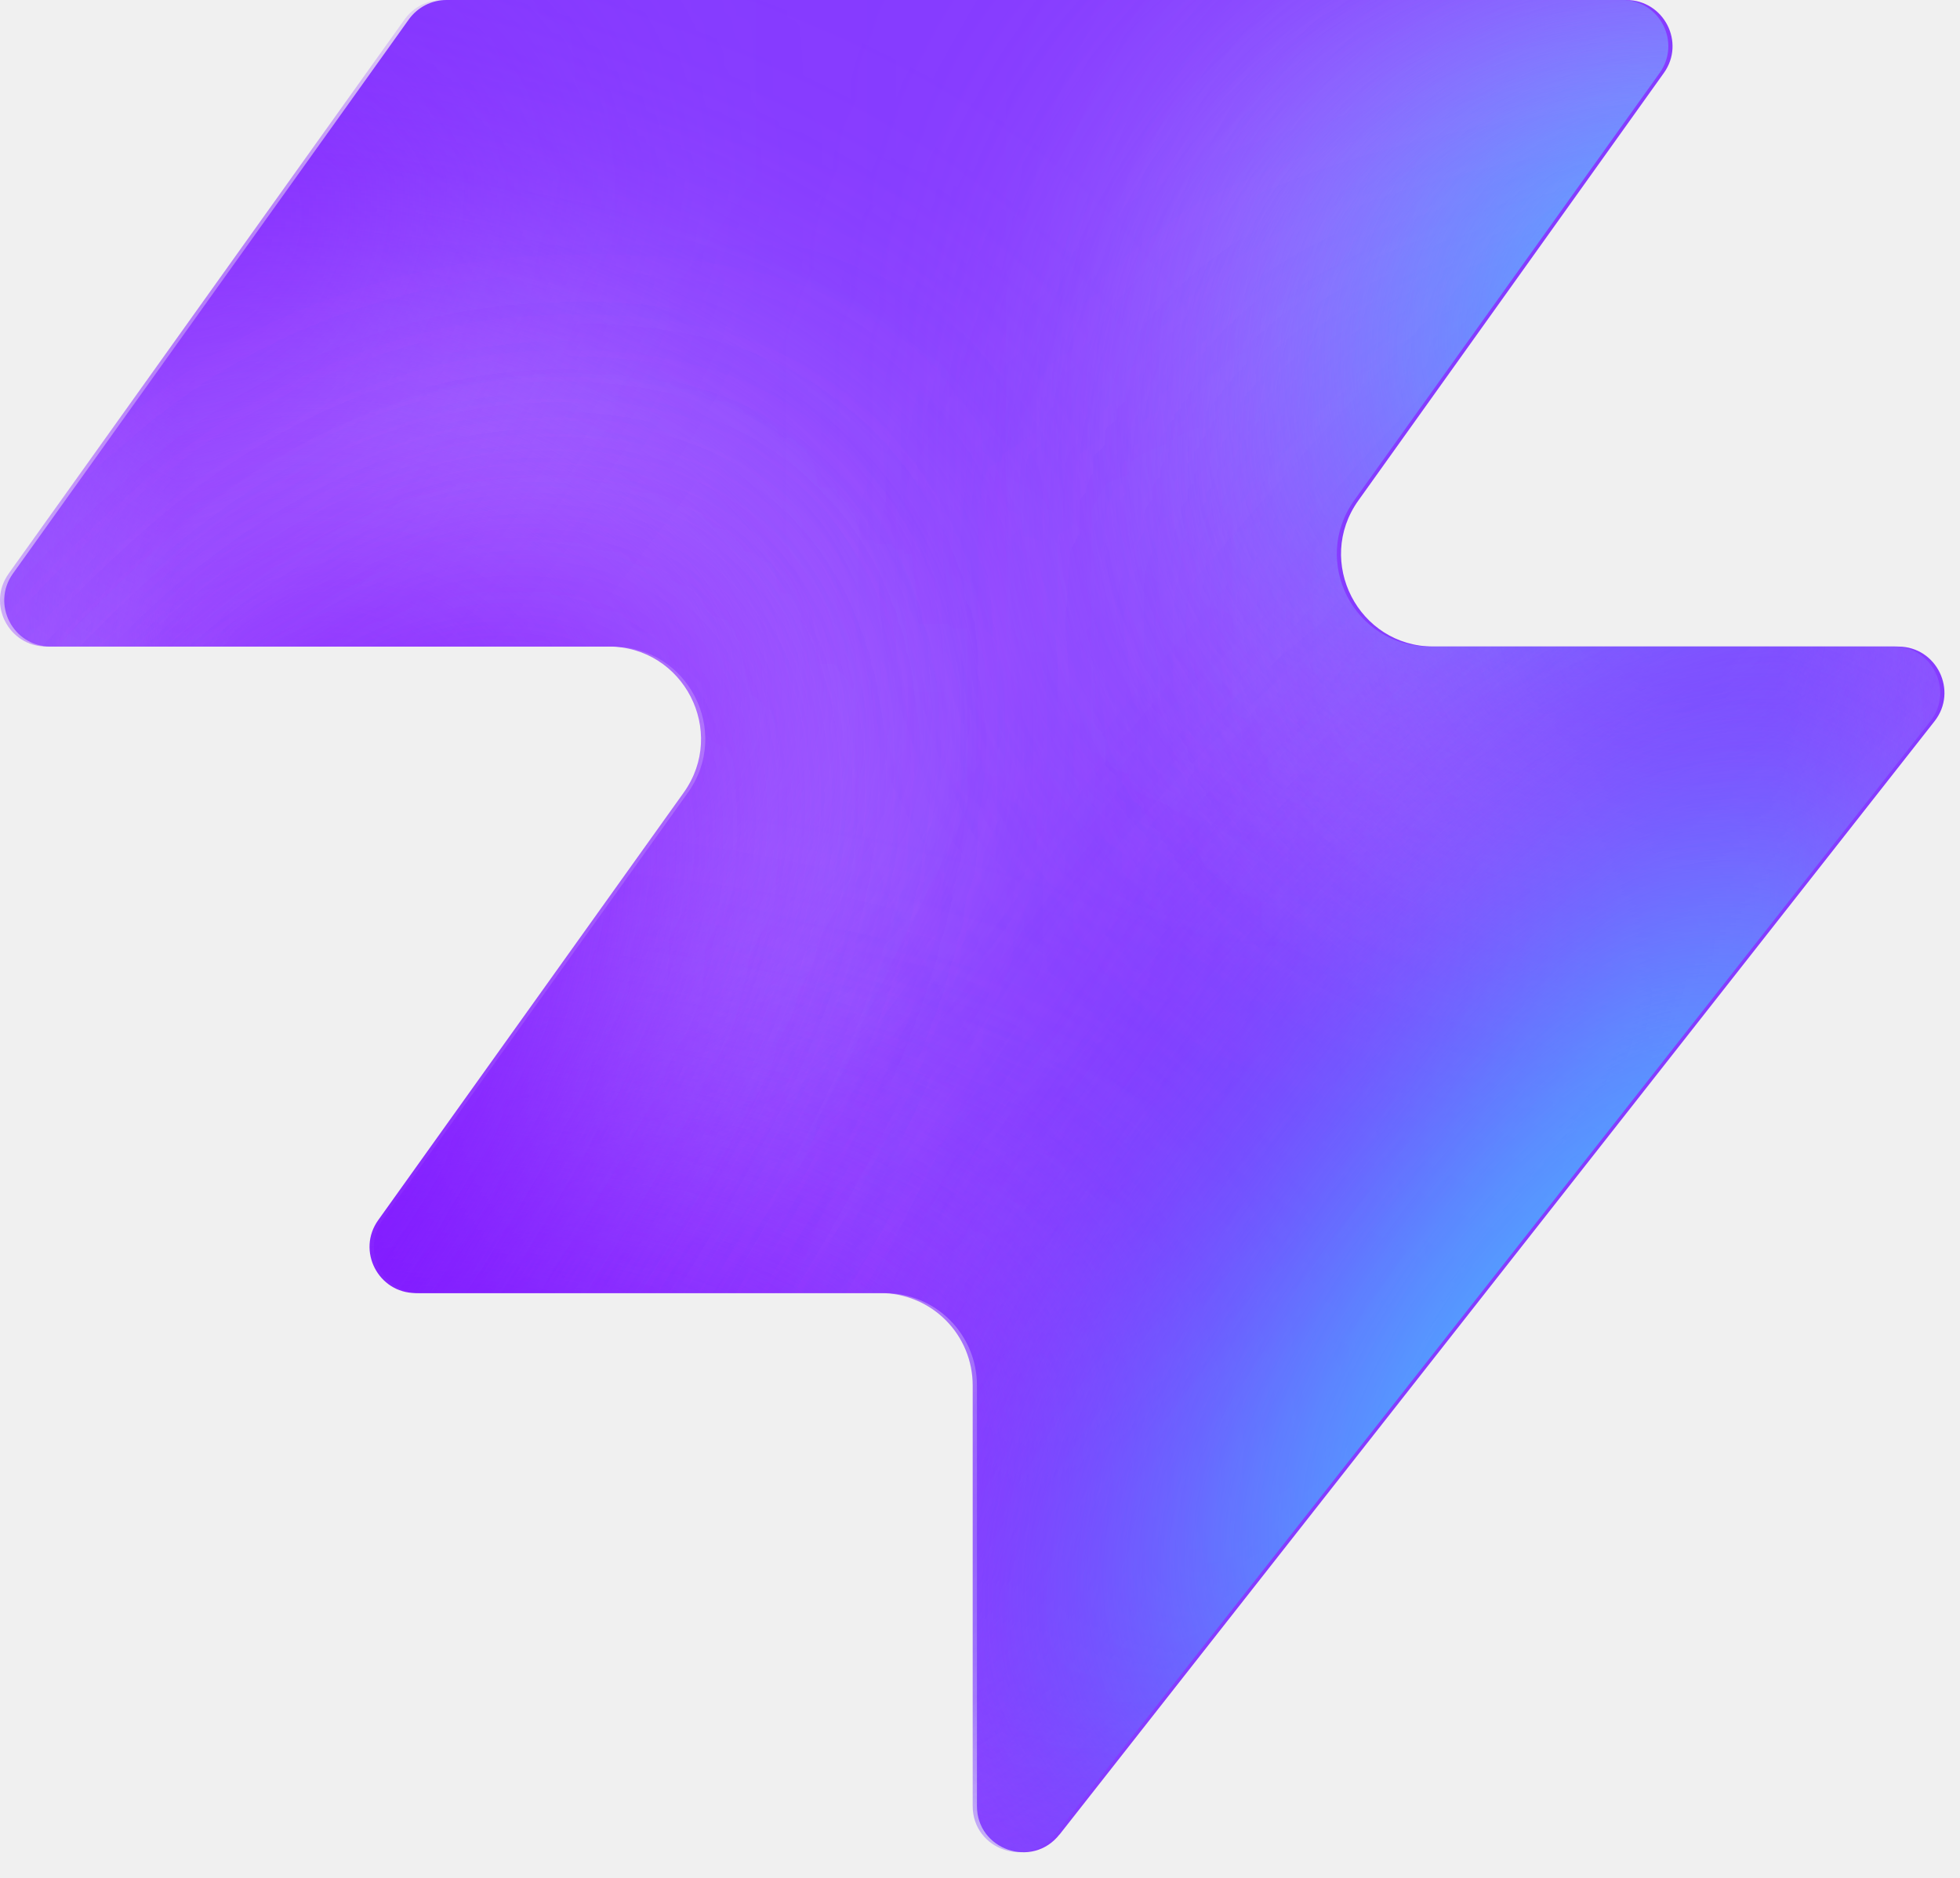
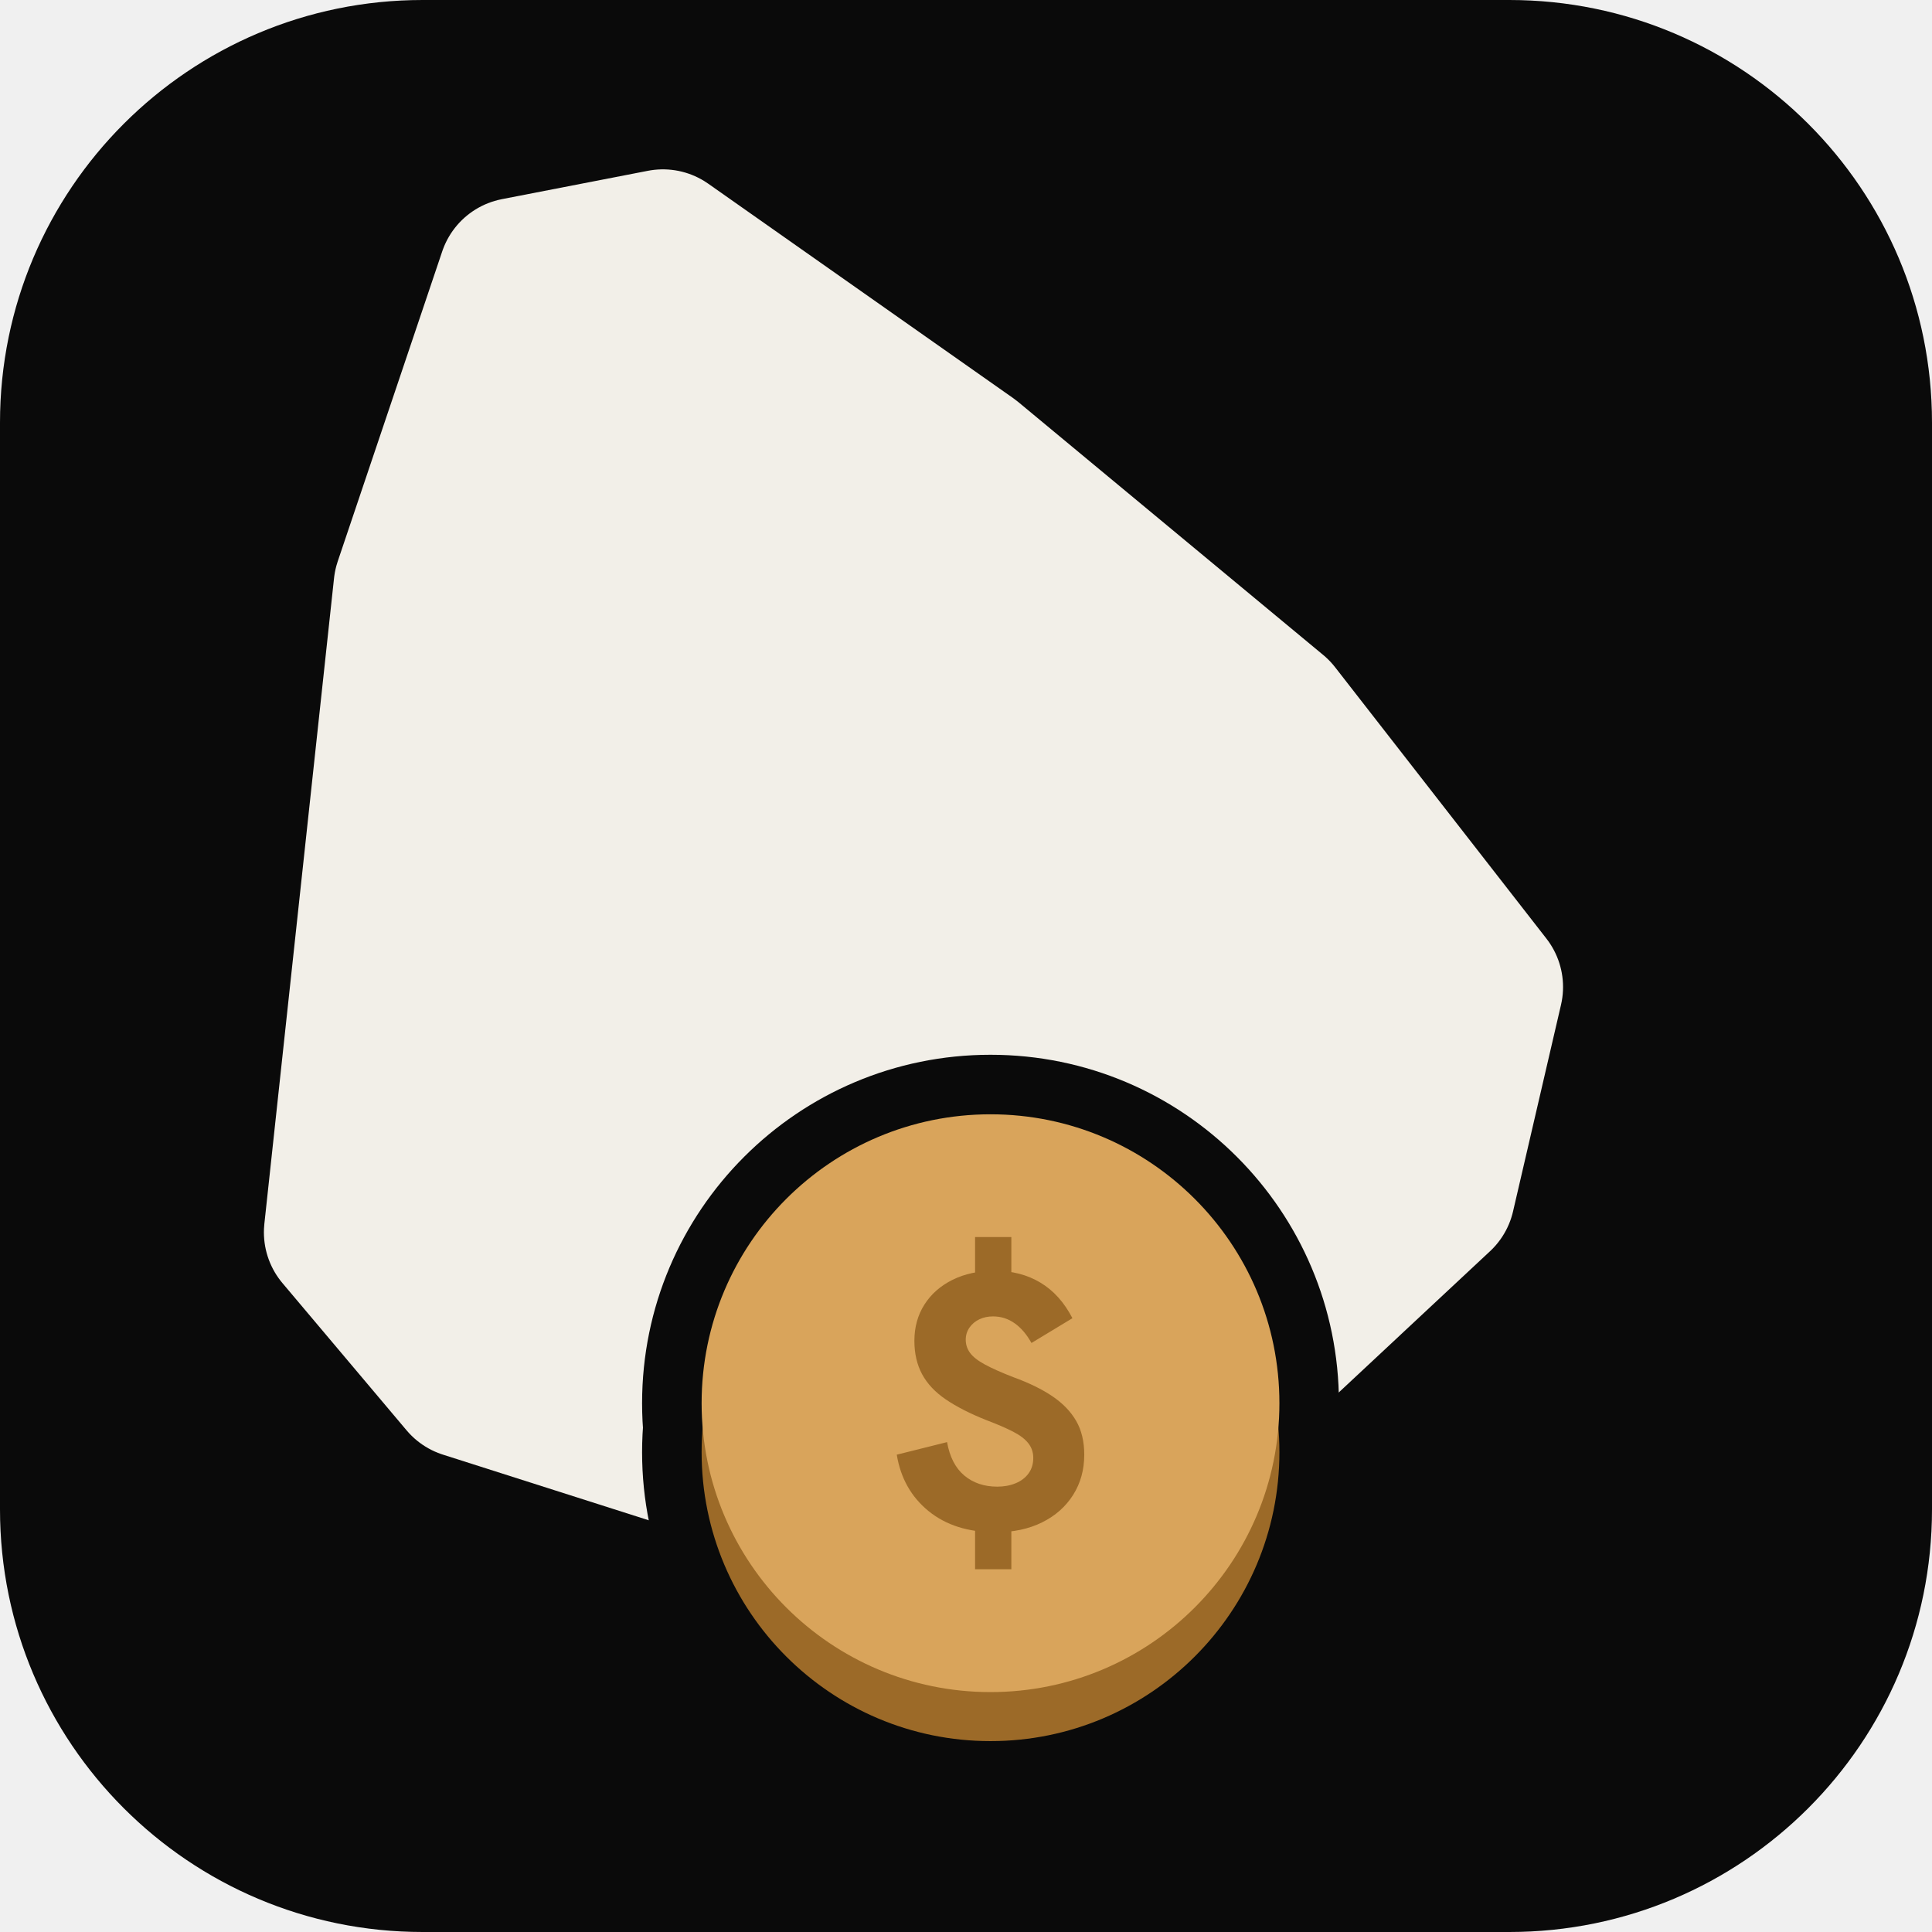
- <svg xmlns="http://www.w3.org/2000/svg" width="48" height="46" fill="none" viewBox="0 0 48 46">
-   <path fill="#863bff" d="M25.946 44.938c-.664.845-2.021.375-2.021-.698V33.937a2.26 2.26 0 0 0-2.262-2.262H10.287c-.92 0-1.456-1.04-.92-1.788l7.48-10.471c1.07-1.497 0-3.578-1.842-3.578H1.237c-.92 0-1.456-1.04-.92-1.788L10.013.474c.214-.297.556-.474.92-.474h28.894c.92 0 1.456 1.04.92 1.788l-7.48 10.471c-1.07 1.498 0 3.579 1.842 3.579h11.377c.943 0 1.473 1.088.89 1.83L25.947 44.94z" style="fill:#863bff;fill:color(display-p3 .525 .23 1);fill-opacity:1" />
-   <mask id="a" width="48" height="46" x="0" y="0" maskUnits="userSpaceOnUse" style="mask-type:alpha">
-     <path fill="#000" d="M25.842 44.938c-.664.844-2.021.375-2.021-.698V33.937a2.26 2.26 0 0 0-2.262-2.262H10.183c-.92 0-1.456-1.04-.92-1.788l7.48-10.471c1.07-1.498 0-3.579-1.842-3.579H1.133c-.92 0-1.456-1.04-.92-1.787L9.91.473c.214-.297.556-.474.92-.474h28.894c.92 0 1.456 1.04.92 1.788l-7.48 10.471c-1.07 1.498 0 3.578 1.842 3.578h11.377c.943 0 1.473 1.088.89 1.832L25.843 44.94z" style="fill:#000;fill-opacity:1" />
-   </mask>
-   <g mask="url(#a)">
-     <g filter="url(#b)">
-       <ellipse cx="5.508" cy="14.704" fill="#ede6ff" rx="5.508" ry="14.704" style="fill:#ede6ff;fill:color(display-p3 .927 .903 1);fill-opacity:1" transform="matrix(.00324 1 1 -.00324 -4.47 31.516)" />
-     </g>
-     <g filter="url(#c)">
-       <ellipse cx="10.399" cy="29.851" fill="#ede6ff" rx="10.399" ry="29.851" style="fill:#ede6ff;fill:color(display-p3 .927 .903 1);fill-opacity:1" transform="matrix(.00324 1 1 -.00324 -39.328 7.883)" />
-     </g>
-     <g filter="url(#d)">
-       <ellipse cx="5.508" cy="30.487" fill="#7e14ff" rx="5.508" ry="30.487" style="fill:#7e14ff;fill:color(display-p3 .492 .077 1);fill-opacity:1" transform="rotate(89.814 -25.913 -14.639)scale(1 -1)" />
-     </g>
-     <g filter="url(#e)">
-       <ellipse cx="5.508" cy="30.599" fill="#7e14ff" rx="5.508" ry="30.599" style="fill:#7e14ff;fill:color(display-p3 .492 .077 1);fill-opacity:1" transform="rotate(89.814 -32.644 -3.334)scale(1 -1)" />
-     </g>
-     <g filter="url(#f)">
-       <ellipse cx="5.508" cy="30.599" fill="#7e14ff" rx="5.508" ry="30.599" style="fill:#7e14ff;fill:color(display-p3 .492 .077 1);fill-opacity:1" transform="matrix(.00324 1 1 -.00324 -34.34 30.47)" />
-     </g>
-     <g filter="url(#g)">
-       <ellipse cx="14.072" cy="22.078" fill="#ede6ff" rx="14.072" ry="22.078" style="fill:#ede6ff;fill:color(display-p3 .927 .903 1);fill-opacity:1" transform="rotate(93.35 24.506 48.493)scale(-1 1)" />
-     </g>
-     <g filter="url(#h)">
-       <ellipse cx="3.47" cy="21.501" fill="#7e14ff" rx="3.47" ry="21.501" style="fill:#7e14ff;fill:color(display-p3 .492 .077 1);fill-opacity:1" transform="rotate(89.009 28.708 47.59)scale(-1 1)" />
-     </g>
-     <g filter="url(#i)">
-       <ellipse cx="3.47" cy="21.501" fill="#7e14ff" rx="3.47" ry="21.501" style="fill:#7e14ff;fill:color(display-p3 .492 .077 1);fill-opacity:1" transform="rotate(89.009 28.708 47.59)scale(-1 1)" />
-     </g>
-     <g filter="url(#j)">
-       <ellipse cx=".387" cy="8.972" fill="#7e14ff" rx="4.407" ry="29.108" style="fill:#7e14ff;fill:color(display-p3 .492 .077 1);fill-opacity:1" transform="rotate(39.51 .387 8.972)" />
-     </g>
-     <g filter="url(#k)">
-       <ellipse cx="47.523" cy="-6.092" fill="#7e14ff" rx="4.407" ry="29.108" style="fill:#7e14ff;fill:color(display-p3 .492 .077 1);fill-opacity:1" transform="rotate(37.892 47.523 -6.092)" />
-     </g>
-     <g filter="url(#l)">
-       <ellipse cx="41.412" cy="6.333" fill="#47bfff" rx="5.971" ry="9.665" style="fill:#47bfff;fill:color(display-p3 .28 .748 1);fill-opacity:1" transform="rotate(37.892 41.412 6.333)" />
-     </g>
-     <g filter="url(#m)">
-       <ellipse cx="-1.879" cy="38.332" fill="#7e14ff" rx="4.407" ry="29.108" style="fill:#7e14ff;fill:color(display-p3 .492 .077 1);fill-opacity:1" transform="rotate(37.892 -1.88 38.332)" />
-     </g>
-     <g filter="url(#n)">
-       <ellipse cx="-1.879" cy="38.332" fill="#7e14ff" rx="4.407" ry="29.108" style="fill:#7e14ff;fill:color(display-p3 .492 .077 1);fill-opacity:1" transform="rotate(37.892 -1.88 38.332)" />
-     </g>
-     <g filter="url(#o)">
-       <ellipse cx="35.651" cy="29.907" fill="#7e14ff" rx="4.407" ry="29.108" style="fill:#7e14ff;fill:color(display-p3 .492 .077 1);fill-opacity:1" transform="rotate(37.892 35.651 29.907)" />
-     </g>
-     <g filter="url(#p)">
-       <ellipse cx="38.418" cy="32.4" fill="#47bfff" rx="5.971" ry="15.297" style="fill:#47bfff;fill:color(display-p3 .28 .748 1);fill-opacity:1" transform="rotate(37.892 38.418 32.4)" />
-     </g>
+ <svg xmlns="http://www.w3.org/2000/svg" viewBox="0 0 64 64" role="img" aria-label="FinanFocus">
+   <rect width="64" height="64" rx="14" fill="#0A0A0A" />
+   <g transform="translate(3 3) scale(0.58)">
+     <defs>
+       <mask id="ff-corte-13" maskUnits="userSpaceOnUse" x="-50" y="-50" width="200" height="200">
+         <rect x="-50" y="-50" width="200" height="200" fill="#fff" />
+         <circle cx="51.40" cy="74.97" r="19.90" fill="#000" />
+         <circle cx="51.40" cy="77.77" r="19.90" fill="#000" />
+       </mask>
+     </defs>
+     <path d="M24.35 10.62 L32.69 9.00 L50.11 21.25 L67.53 35.70 L79.60 51.20 L76.86 63.00 L57.58 81.00 L41.40 79.97 L21.49 73.62 L14.40 65.21 L18.38 28.33 Z" fill="#F2EFE8" stroke="#F2EFE8" stroke-width="9" stroke-linejoin="round" mask="url(#ff-corte-13)" />
+     <defs>
+       <mask id="ff-grabado-14" maskUnits="userSpaceOnUse" x="-50" y="-50" width="200" height="200">
+         <rect x="-50" y="-50" width="200" height="200" fill="#fff" />
+         <path d="M50.518 84.455V81.152H52.59V84.455ZM50.518 68.762V65.48H52.59V68.762ZM51.688 82.342Q49.349 82.342 47.862 81.132Q46.375 79.921 46.046 77.911L48.918 77.193Q49.144 78.465 49.903 79.101Q50.662 79.737 51.79 79.737Q52.365 79.737 52.836 79.542Q53.308 79.347 53.575 78.978Q53.842 78.608 53.842 78.096Q53.842 77.624 53.565 77.265Q53.288 76.906 52.693 76.598Q52.098 76.29 51.175 75.942Q49.78 75.388 48.857 74.762Q47.934 74.136 47.493 73.316Q47.052 72.495 47.052 71.408Q47.052 70.239 47.626 69.336Q48.2 68.434 49.236 67.921Q50.272 67.408 51.647 67.408Q53.124 67.408 54.252 68.085Q55.38 68.762 56.078 70.116L53.739 71.531Q53.329 70.793 52.775 70.403Q52.221 70.013 51.544 70.013Q51.113 70.013 50.765 70.177Q50.416 70.341 50.2 70.649Q49.985 70.957 49.985 71.347Q49.985 71.757 50.231 72.095Q50.477 72.434 51.082 72.762Q51.688 73.09 52.693 73.48Q54.047 73.972 54.939 74.577Q55.831 75.183 56.293 75.983Q56.754 76.783 56.754 77.911Q56.754 79.203 56.119 80.208Q55.483 81.214 54.344 81.778Q53.206 82.342 51.688 82.342Z" fill="#000" />
+       </mask>
+     </defs>
+     <circle cx="51.40" cy="77.77" r="16.50" fill="#9C6A28" />
+     <circle cx="51.40" cy="74.97" r="16.50" fill="#D9A45B" mask="url(#ff-grabado-14)" />
  </g>
-   <defs>
-     <filter id="b" width="60.045" height="41.654" x="-19.77" y="16.149" color-interpolation-filters="sRGB" filterUnits="userSpaceOnUse">
-       <feFlood flood-opacity="0" result="BackgroundImageFix" />
-       <feBlend in="SourceGraphic" in2="BackgroundImageFix" result="shape" />
-       <feGaussianBlur result="effect1_foregroundBlur_2002_17158" stdDeviation="7.659" />
-     </filter>
-     <filter id="c" width="90.34" height="51.437" x="-54.613" y="-7.533" color-interpolation-filters="sRGB" filterUnits="userSpaceOnUse">
-       <feFlood flood-opacity="0" result="BackgroundImageFix" />
-       <feBlend in="SourceGraphic" in2="BackgroundImageFix" result="shape" />
-       <feGaussianBlur result="effect1_foregroundBlur_2002_17158" stdDeviation="7.659" />
-     </filter>
-     <filter id="d" width="79.355" height="29.4" x="-49.64" y="2.03" color-interpolation-filters="sRGB" filterUnits="userSpaceOnUse">
-       <feFlood flood-opacity="0" result="BackgroundImageFix" />
-       <feBlend in="SourceGraphic" in2="BackgroundImageFix" result="shape" />
-       <feGaussianBlur result="effect1_foregroundBlur_2002_17158" stdDeviation="4.596" />
-     </filter>
-     <filter id="e" width="79.579" height="29.4" x="-45.045" y="20.029" color-interpolation-filters="sRGB" filterUnits="userSpaceOnUse">
-       <feFlood flood-opacity="0" result="BackgroundImageFix" />
-       <feBlend in="SourceGraphic" in2="BackgroundImageFix" result="shape" />
-       <feGaussianBlur result="effect1_foregroundBlur_2002_17158" stdDeviation="4.596" />
-     </filter>
-     <filter id="f" width="79.579" height="29.4" x="-43.513" y="21.178" color-interpolation-filters="sRGB" filterUnits="userSpaceOnUse">
-       <feFlood flood-opacity="0" result="BackgroundImageFix" />
-       <feBlend in="SourceGraphic" in2="BackgroundImageFix" result="shape" />
-       <feGaussianBlur result="effect1_foregroundBlur_2002_17158" stdDeviation="4.596" />
-     </filter>
-     <filter id="g" width="74.749" height="58.852" x="15.756" y="-17.901" color-interpolation-filters="sRGB" filterUnits="userSpaceOnUse">
-       <feFlood flood-opacity="0" result="BackgroundImageFix" />
-       <feBlend in="SourceGraphic" in2="BackgroundImageFix" result="shape" />
-       <feGaussianBlur result="effect1_foregroundBlur_2002_17158" stdDeviation="7.659" />
-     </filter>
-     <filter id="h" width="61.377" height="25.362" x="23.548" y="2.284" color-interpolation-filters="sRGB" filterUnits="userSpaceOnUse">
-       <feFlood flood-opacity="0" result="BackgroundImageFix" />
-       <feBlend in="SourceGraphic" in2="BackgroundImageFix" result="shape" />
-       <feGaussianBlur result="effect1_foregroundBlur_2002_17158" stdDeviation="4.596" />
-     </filter>
-     <filter id="i" width="61.377" height="25.362" x="23.548" y="2.284" color-interpolation-filters="sRGB" filterUnits="userSpaceOnUse">
-       <feFlood flood-opacity="0" result="BackgroundImageFix" />
-       <feBlend in="SourceGraphic" in2="BackgroundImageFix" result="shape" />
-       <feGaussianBlur result="effect1_foregroundBlur_2002_17158" stdDeviation="4.596" />
-     </filter>
-     <filter id="j" width="56.045" height="63.649" x="-27.636" y="-22.853" color-interpolation-filters="sRGB" filterUnits="userSpaceOnUse">
-       <feFlood flood-opacity="0" result="BackgroundImageFix" />
-       <feBlend in="SourceGraphic" in2="BackgroundImageFix" result="shape" />
-       <feGaussianBlur result="effect1_foregroundBlur_2002_17158" stdDeviation="4.596" />
-     </filter>
-     <filter id="k" width="54.814" height="64.646" x="20.116" y="-38.415" color-interpolation-filters="sRGB" filterUnits="userSpaceOnUse">
-       <feFlood flood-opacity="0" result="BackgroundImageFix" />
-       <feBlend in="SourceGraphic" in2="BackgroundImageFix" result="shape" />
-       <feGaussianBlur result="effect1_foregroundBlur_2002_17158" stdDeviation="4.596" />
-     </filter>
-     <filter id="l" width="33.541" height="35.313" x="24.641" y="-11.323" color-interpolation-filters="sRGB" filterUnits="userSpaceOnUse">
-       <feFlood flood-opacity="0" result="BackgroundImageFix" />
-       <feBlend in="SourceGraphic" in2="BackgroundImageFix" result="shape" />
-       <feGaussianBlur result="effect1_foregroundBlur_2002_17158" stdDeviation="4.596" />
-     </filter>
-     <filter id="m" width="54.814" height="64.646" x="-29.286" y="6.009" color-interpolation-filters="sRGB" filterUnits="userSpaceOnUse">
-       <feFlood flood-opacity="0" result="BackgroundImageFix" />
-       <feBlend in="SourceGraphic" in2="BackgroundImageFix" result="shape" />
-       <feGaussianBlur result="effect1_foregroundBlur_2002_17158" stdDeviation="4.596" />
-     </filter>
-     <filter id="n" width="54.814" height="64.646" x="-29.286" y="6.009" color-interpolation-filters="sRGB" filterUnits="userSpaceOnUse">
-       <feFlood flood-opacity="0" result="BackgroundImageFix" />
-       <feBlend in="SourceGraphic" in2="BackgroundImageFix" result="shape" />
-       <feGaussianBlur result="effect1_foregroundBlur_2002_17158" stdDeviation="4.596" />
-     </filter>
-     <filter id="o" width="54.814" height="64.646" x="8.244" y="-2.416" color-interpolation-filters="sRGB" filterUnits="userSpaceOnUse">
-       <feFlood flood-opacity="0" result="BackgroundImageFix" />
-       <feBlend in="SourceGraphic" in2="BackgroundImageFix" result="shape" />
-       <feGaussianBlur result="effect1_foregroundBlur_2002_17158" stdDeviation="4.596" />
-     </filter>
-     <filter id="p" width="39.409" height="43.623" x="18.713" y="10.588" color-interpolation-filters="sRGB" filterUnits="userSpaceOnUse">
-       <feFlood flood-opacity="0" result="BackgroundImageFix" />
-       <feBlend in="SourceGraphic" in2="BackgroundImageFix" result="shape" />
-       <feGaussianBlur result="effect1_foregroundBlur_2002_17158" stdDeviation="4.596" />
-     </filter>
-   </defs>
</svg>
